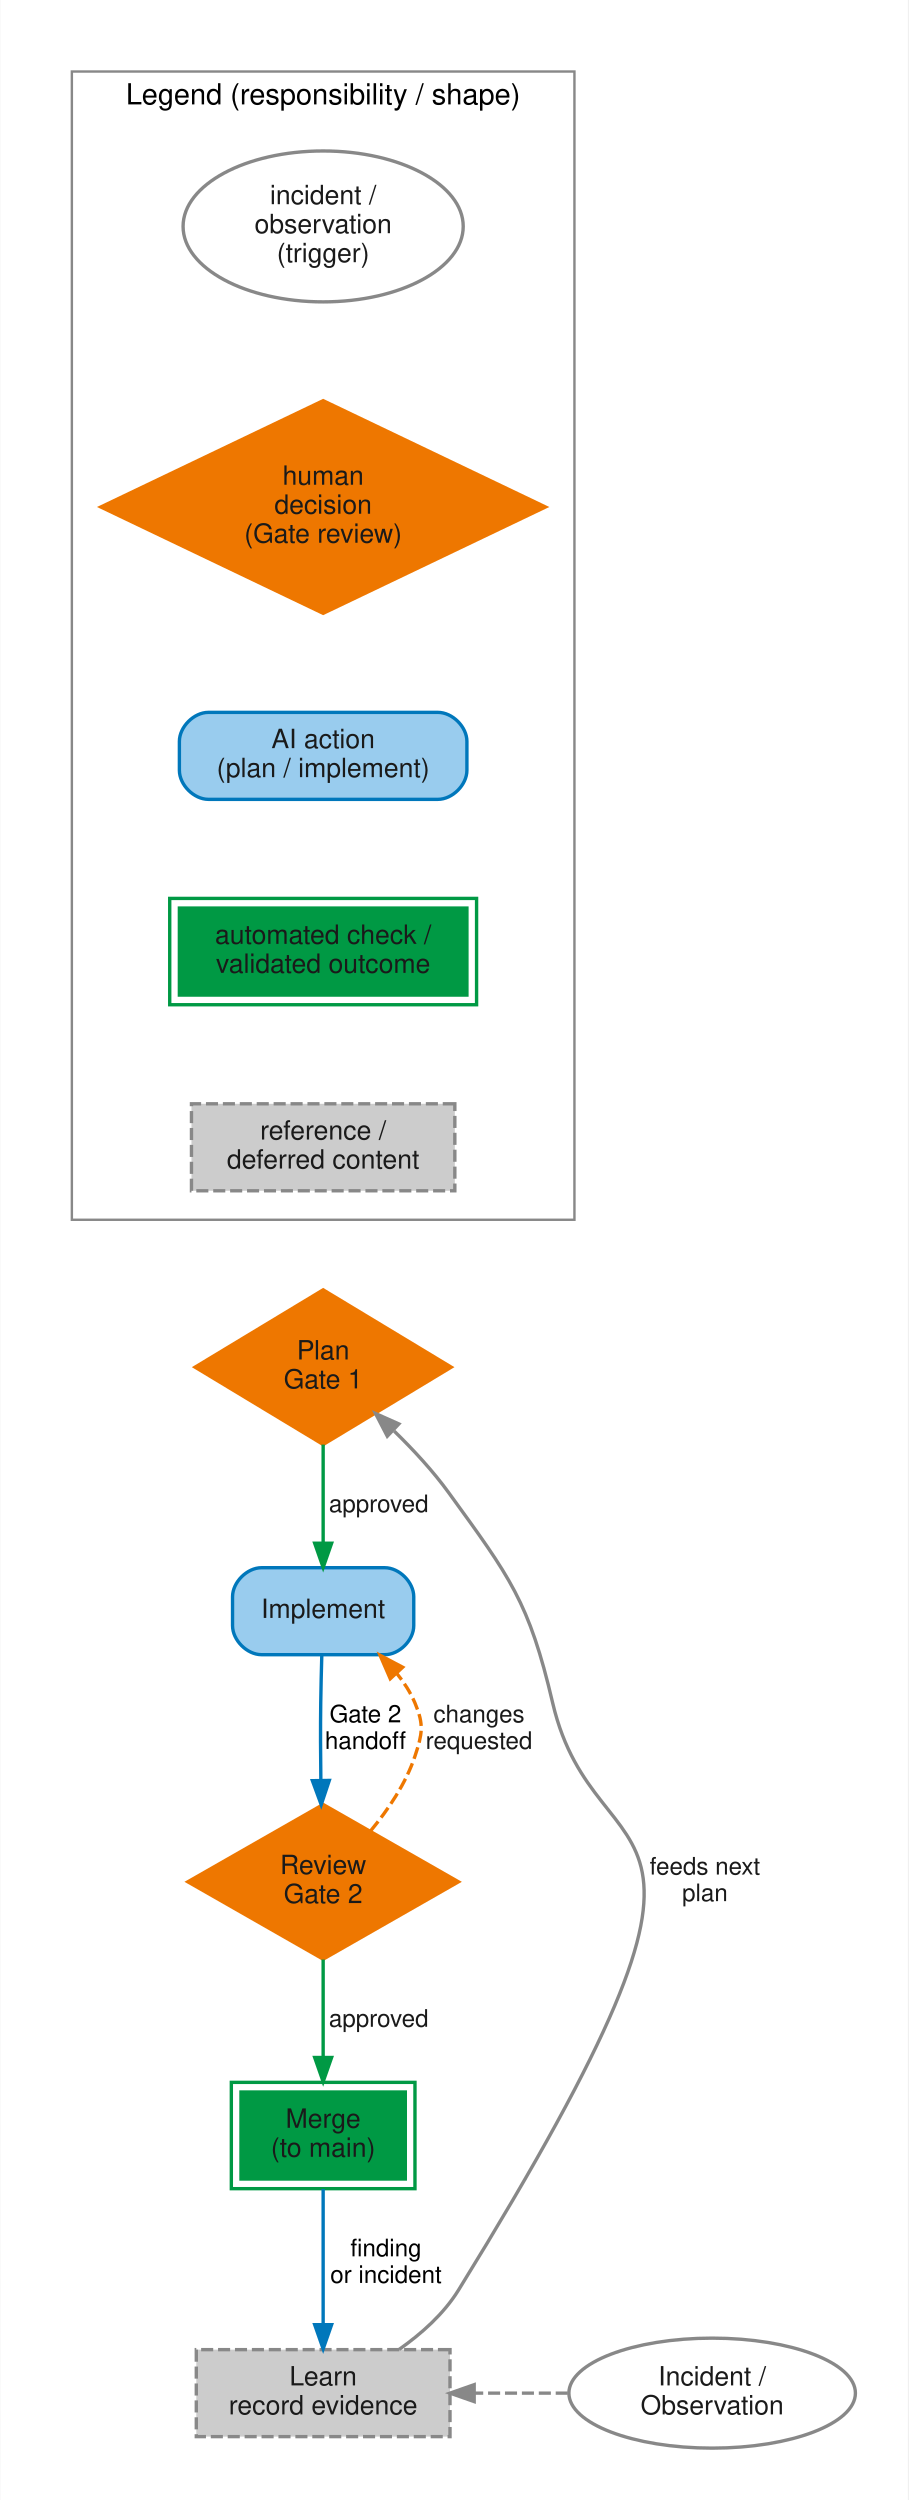
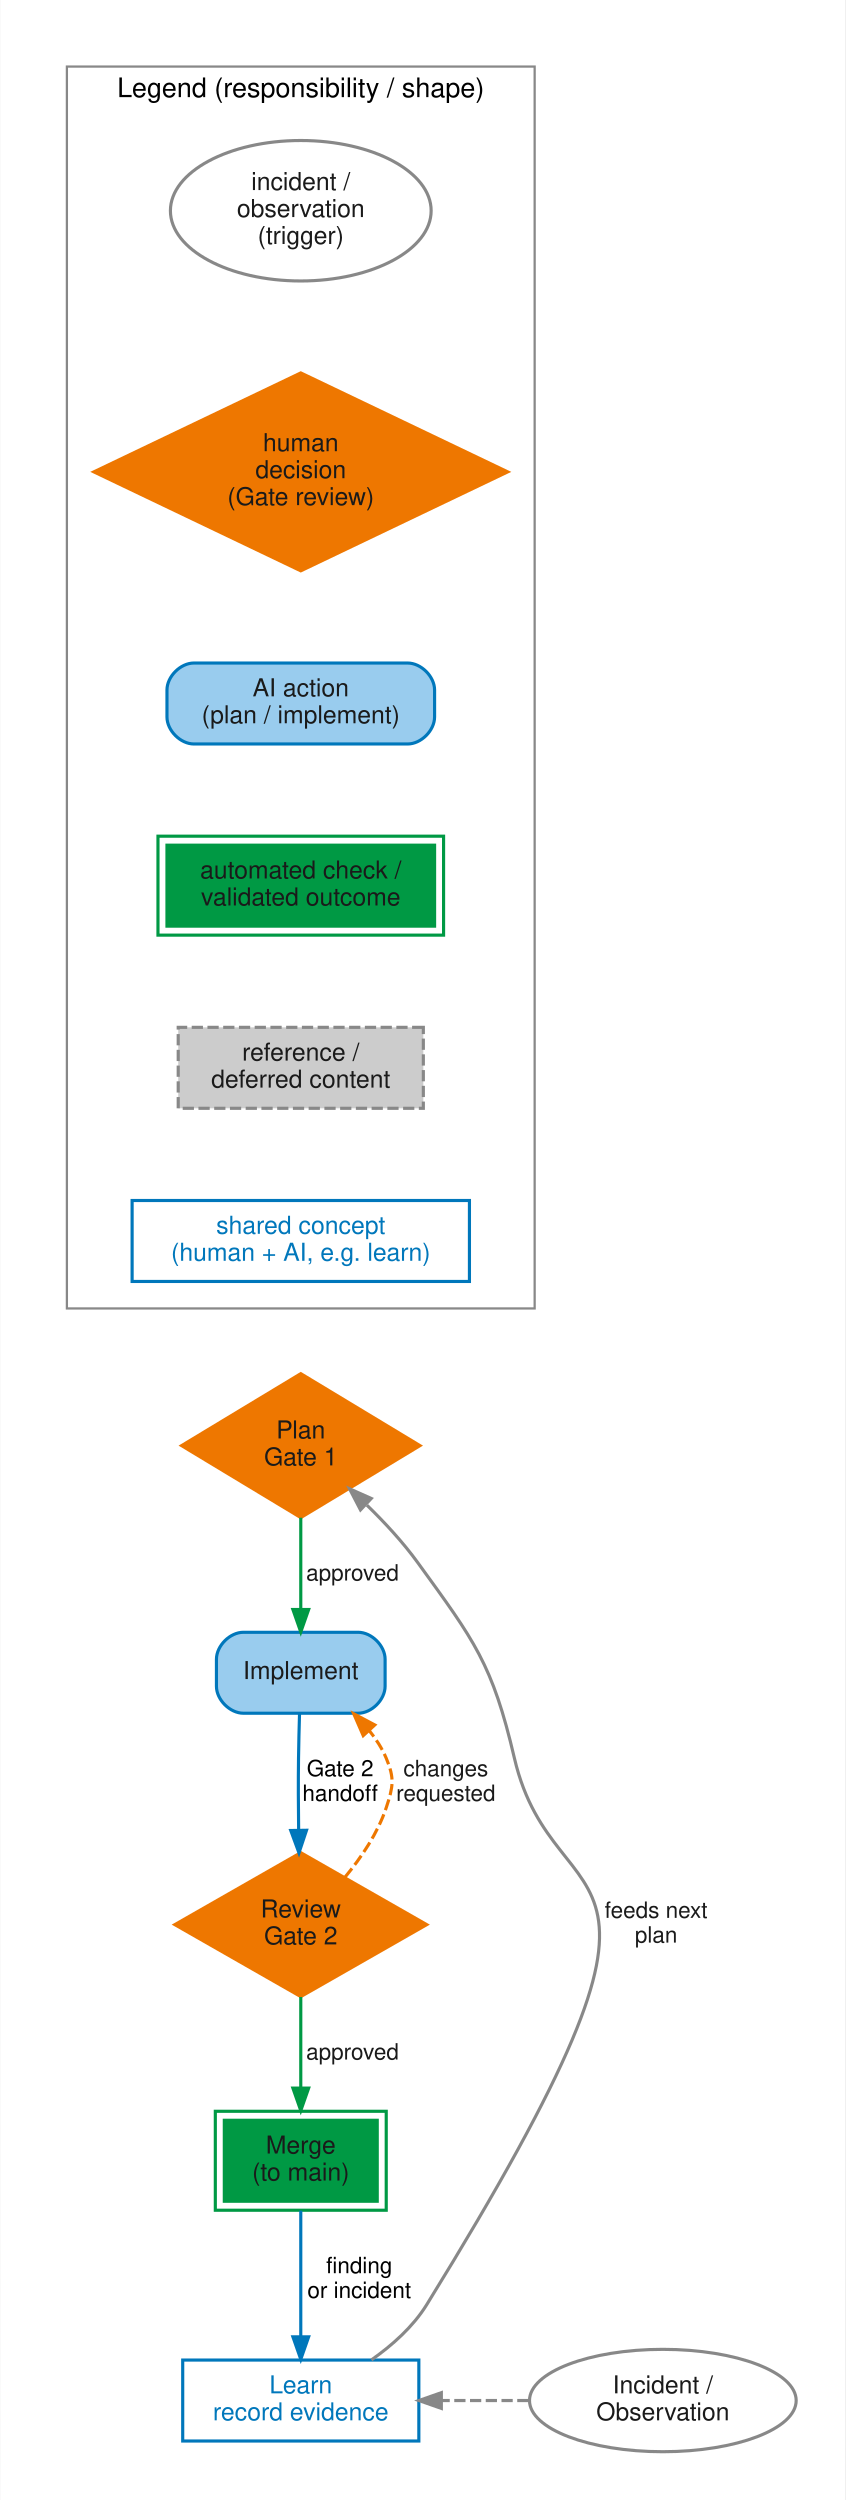
- <svg xmlns="http://www.w3.org/2000/svg" width="376pt" height="1035pt" viewBox="0.00 0.00 375.60 1034.68">
-   <g id="graph0" class="graph" transform="scale(1 1) rotate(0) translate(21.6 1013.08)">
-     <polygon fill="white" stroke="transparent" points="-21.6,21.6 -21.6,-1013.08 354,-1013.08 354,21.6 -21.6,21.6" />
+ <svg xmlns="http://www.w3.org/2000/svg" width="376pt" height="1112pt" viewBox="0.00 0.00 375.60 1111.68">
+   <g id="graph0" class="graph" transform="scale(1 1) rotate(0) translate(21.6 1090.08)">
+     <polygon fill="white" stroke="transparent" points="-21.6,21.6 -21.6,-1090.08 354,-1090.08 354,21.6 -21.6,21.6" />
    <g id="clust1" class="cluster">
-       <polygon fill="white" stroke="#888888" points="8,-508.25 8,-983.48 216,-983.48 216,-508.25 8,-508.25" />
-       <text text-anchor="middle" x="112" y="-969.88" font-family="Helvetica,sans-Serif" font-size="12.00">Legend (responsibility / shape)</text>
+       <polygon fill="white" stroke="#888888" points="8,-508.25 8,-1060.48 216,-1060.48 216,-508.25 8,-508.25" />
+       <text text-anchor="middle" x="112" y="-1046.88" font-family="Helvetica,sans-Serif" font-size="12.00">Legend (responsibility / shape)</text>
    </g>
    <g id="node1" class="node">
-       <ellipse fill="white" stroke="#888888" stroke-width="1.4" cx="112" cy="-919.37" rx="57.97" ry="31.23" />
-       <text text-anchor="middle" x="112" y="-928.57" font-family="Helvetica,sans-Serif" font-size="11.00" fill="#1a1a1a">incident /</text>
-       <text text-anchor="middle" x="112" y="-916.57" font-family="Helvetica,sans-Serif" font-size="11.00" fill="#1a1a1a">observation</text>
-       <text text-anchor="middle" x="112" y="-904.57" font-family="Helvetica,sans-Serif" font-size="11.00" fill="#1a1a1a">(trigger)</text>
+       <ellipse fill="white" stroke="#888888" stroke-width="1.4" cx="112" cy="-996.37" rx="57.97" ry="31.23" />
+       <text text-anchor="middle" x="112" y="-1005.57" font-family="Helvetica,sans-Serif" font-size="11.00" fill="#1a1a1a">incident /</text>
+       <text text-anchor="middle" x="112" y="-993.57" font-family="Helvetica,sans-Serif" font-size="11.00" fill="#1a1a1a">observation</text>
+       <text text-anchor="middle" x="112" y="-981.57" font-family="Helvetica,sans-Serif" font-size="11.00" fill="#1a1a1a">(trigger)</text>
    </g>
    <g id="node2" class="node">
-       <polygon fill="#ee7700" stroke="#ee7700" stroke-width="1.4" points="112,-847.25 20,-803.25 112,-759.25 204,-803.25 112,-847.25" />
-       <text text-anchor="middle" x="112" y="-812.45" font-family="Helvetica,sans-Serif" font-size="11.00" fill="#1a1a1a">human</text>
-       <text text-anchor="middle" x="112" y="-800.45" font-family="Helvetica,sans-Serif" font-size="11.00" fill="#1a1a1a">decision</text>
-       <text text-anchor="middle" x="112" y="-788.45" font-family="Helvetica,sans-Serif" font-size="11.00" fill="#1a1a1a">(Gate review)</text>
+       <polygon fill="#ee7700" stroke="#ee7700" stroke-width="1.4" points="112,-924.25 20,-880.25 112,-836.25 204,-880.25 112,-924.25" />
+       <text text-anchor="middle" x="112" y="-889.45" font-family="Helvetica,sans-Serif" font-size="11.00" fill="#1a1a1a">human</text>
+       <text text-anchor="middle" x="112" y="-877.45" font-family="Helvetica,sans-Serif" font-size="11.00" fill="#1a1a1a">decision</text>
+       <text text-anchor="middle" x="112" y="-865.45" font-family="Helvetica,sans-Serif" font-size="11.00" fill="#1a1a1a">(Gate review)</text>
    </g>
    <g id="node3" class="node">
-       <path fill="#99ccee" stroke="#0077bb" stroke-width="1.4" d="M159.5,-718.25C159.5,-718.25 64.5,-718.25 64.5,-718.25 58.5,-718.25 52.5,-712.25 52.5,-706.25 52.5,-706.25 52.5,-694.25 52.5,-694.25 52.5,-688.25 58.5,-682.25 64.5,-682.25 64.5,-682.25 159.5,-682.25 159.5,-682.25 165.5,-682.25 171.5,-688.25 171.5,-694.25 171.5,-694.25 171.5,-706.25 171.5,-706.25 171.5,-712.25 165.5,-718.25 159.5,-718.25" />
-       <text text-anchor="middle" x="112" y="-703.45" font-family="Helvetica,sans-Serif" font-size="11.00" fill="#1a1a1a">AI action</text>
-       <text text-anchor="middle" x="112" y="-691.45" font-family="Helvetica,sans-Serif" font-size="11.00" fill="#1a1a1a">(plan / implement)</text>
+       <path fill="#99ccee" stroke="#0077bb" stroke-width="1.4" d="M159.5,-795.25C159.5,-795.25 64.5,-795.25 64.5,-795.25 58.5,-795.25 52.5,-789.25 52.5,-783.25 52.5,-783.25 52.5,-771.25 52.5,-771.25 52.5,-765.25 58.5,-759.25 64.5,-759.25 64.5,-759.25 159.5,-759.25 159.5,-759.25 165.5,-759.25 171.5,-765.25 171.5,-771.25 171.5,-771.25 171.5,-783.25 171.5,-783.25 171.5,-789.25 165.5,-795.25 159.5,-795.25" />
+       <text text-anchor="middle" x="112" y="-780.45" font-family="Helvetica,sans-Serif" font-size="11.00" fill="#1a1a1a">AI action</text>
+       <text text-anchor="middle" x="112" y="-768.45" font-family="Helvetica,sans-Serif" font-size="11.00" fill="#1a1a1a">(plan / implement)</text>
    </g>
    <g id="node4" class="node">
-       <polygon fill="#009944" stroke="#009944" stroke-width="1.4" points="171.5,-637.25 52.5,-637.25 52.5,-601.25 171.5,-601.25 171.5,-637.25" />
-       <polygon fill="none" stroke="#009944" stroke-width="1.4" points="175.5,-641.25 48.5,-641.25 48.5,-597.25 175.5,-597.25 175.5,-641.25" />
-       <text text-anchor="middle" x="112" y="-622.45" font-family="Helvetica,sans-Serif" font-size="11.00" fill="#1a1a1a">automated check /</text>
-       <text text-anchor="middle" x="112" y="-610.45" font-family="Helvetica,sans-Serif" font-size="11.00" fill="#1a1a1a">validated outcome</text>
+       <polygon fill="#009944" stroke="#009944" stroke-width="1.4" points="171.5,-714.25 52.5,-714.25 52.5,-678.25 171.5,-678.25 171.5,-714.25" />
+       <polygon fill="none" stroke="#009944" stroke-width="1.4" points="175.5,-718.25 48.5,-718.25 48.5,-674.25 175.5,-674.25 175.5,-718.25" />
+       <text text-anchor="middle" x="112" y="-699.45" font-family="Helvetica,sans-Serif" font-size="11.00" fill="#1a1a1a">automated check /</text>
+       <text text-anchor="middle" x="112" y="-687.45" font-family="Helvetica,sans-Serif" font-size="11.00" fill="#1a1a1a">validated outcome</text>
    </g>
    <g id="node5" class="node">
-       <polygon fill="#cccccc" stroke="#888888" stroke-width="1.4" stroke-dasharray="5,2" points="166.5,-556.25 57.5,-556.25 57.5,-520.25 166.5,-520.25 166.5,-556.25" />
-       <text text-anchor="middle" x="112" y="-541.45" font-family="Helvetica,sans-Serif" font-size="11.00" fill="#1a1a1a">reference /</text>
-       <text text-anchor="middle" x="112" y="-529.45" font-family="Helvetica,sans-Serif" font-size="11.00" fill="#1a1a1a">deferred content</text>
+       <polygon fill="#cccccc" stroke="#888888" stroke-width="1.4" stroke-dasharray="5,2" points="166.5,-633.25 57.5,-633.25 57.5,-597.25 166.5,-597.25 166.5,-633.25" />
+       <text text-anchor="middle" x="112" y="-618.45" font-family="Helvetica,sans-Serif" font-size="11.00" fill="#1a1a1a">reference /</text>
+       <text text-anchor="middle" x="112" y="-606.45" font-family="Helvetica,sans-Serif" font-size="11.00" fill="#1a1a1a">deferred content</text>
    </g>
    <g id="node6" class="node">
+       <polygon fill="white" stroke="#0077bb" stroke-width="1.4" points="187,-556.25 37,-556.25 37,-520.25 187,-520.25 187,-556.25" />
+       <text text-anchor="middle" x="112" y="-541.45" font-family="Helvetica,sans-Serif" font-size="11.00" fill="#0077bb">shared concept</text>
+       <text text-anchor="middle" x="112" y="-529.45" font-family="Helvetica,sans-Serif" font-size="11.00" fill="#0077bb">(human + AI, e.g. learn)</text>
+     </g>
+     <g id="node7" class="node">
      <polygon fill="#ee7700" stroke="#ee7700" stroke-width="1.4" points="112,-479.25 59,-447.25 112,-415.25 165,-447.25 112,-479.25" />
      <text text-anchor="middle" x="112" y="-450.45" font-family="Helvetica,sans-Serif" font-size="11.00" fill="#1a1a1a">Plan</text>
      <text text-anchor="middle" x="112" y="-438.45" font-family="Helvetica,sans-Serif" font-size="11.00" fill="#1a1a1a">Gate 1</text>
    </g>
-     <g id="node7" class="node">
+     <g id="node8" class="node">
      <path fill="#99ccee" stroke="#0077bb" stroke-width="1.4" d="M137.5,-364.25C137.5,-364.25 86.5,-364.25 86.5,-364.25 80.5,-364.25 74.5,-358.25 74.5,-352.25 74.5,-352.25 74.5,-340.25 74.5,-340.25 74.5,-334.25 80.5,-328.25 86.5,-328.25 86.5,-328.25 137.5,-328.25 137.5,-328.25 143.5,-328.25 149.5,-334.25 149.5,-340.25 149.5,-340.25 149.5,-352.25 149.5,-352.25 149.5,-358.25 143.5,-364.25 137.5,-364.25" />
      <text text-anchor="middle" x="112" y="-343.45" font-family="Helvetica,sans-Serif" font-size="11.00" fill="#1a1a1a">Implement</text>
    </g>
-     <g id="edge6" class="edge">
+     <g id="edge7" class="edge">
      <path fill="none" stroke="#009944" stroke-width="1.4" d="M112,-415.2C112,-402.22 112,-387.26 112,-374.69" />
      <polygon fill="#009944" stroke="#009944" stroke-width="1.4" points="115.5,-374.37 112,-364.37 108.5,-374.37 115.5,-374.37" />
      <text text-anchor="middle" x="135" y="-387.25" font-family="Helvetica,sans-Serif" font-size="10.00" fill="#1a1a1a">approved</text>
    </g>
-     <g id="node8" class="node">
+     <g id="node9" class="node">
      <polygon fill="#ee7700" stroke="#ee7700" stroke-width="1.4" points="112,-266.25 56,-234.25 112,-202.25 168,-234.25 112,-266.25" />
      <text text-anchor="middle" x="112" y="-237.45" font-family="Helvetica,sans-Serif" font-size="11.00" fill="#1a1a1a">Review</text>
      <text text-anchor="middle" x="112" y="-225.45" font-family="Helvetica,sans-Serif" font-size="11.00" fill="#1a1a1a">Gate 2</text>
    </g>
-     <g id="edge7" class="edge">
+     <g id="edge8" class="edge">
      <path fill="none" stroke="#0077bb" stroke-width="1.4" d="M111.44,-327.94C111.26,-321.73 111.09,-314.68 111,-308.25 110.86,-297.89 110.91,-286.71 111.05,-276.28" />
      <polygon fill="#0077bb" stroke="#0077bb" stroke-width="1.4" points="114.55,-276.21 111.2,-266.16 107.55,-276.1 114.55,-276.21" />
      <text text-anchor="middle" x="129.5" y="-300.25" font-family="Helvetica,sans-Serif" font-size="10.00">Gate 2</text>
      <text text-anchor="middle" x="129.5" y="-289.25" font-family="Helvetica,sans-Serif" font-size="10.00">handoff</text>
    </g>
-     <g id="edge9" class="edge">
+     <g id="edge10" class="edge">
      <path fill="none" stroke="#ee7700" stroke-width="1.4" stroke-dasharray="5,2" d="M131.65,-255.33C138.9,-264.09 146.25,-274.94 150,-286.25 153.08,-295.54 153.8,-299.25 150,-308.25 148.13,-312.69 145.44,-316.85 142.34,-320.67" />
      <polygon fill="#ee7700" stroke="#ee7700" stroke-width="1.4" points="139.77,-318.3 135.55,-328.01 144.91,-323.05 139.77,-318.3" />
      <text text-anchor="middle" x="176.5" y="-300.25" font-family="Helvetica,sans-Serif" font-size="10.00" fill="#1a1a1a">changes</text>
      <text text-anchor="middle" x="176.5" y="-289.25" font-family="Helvetica,sans-Serif" font-size="10.00" fill="#1a1a1a">requested</text>
    </g>
-     <g id="node9" class="node">
+     <g id="node10" class="node">
      <polygon fill="#009944" stroke="#009944" stroke-width="1.4" points="146,-147.25 78,-147.25 78,-111.25 146,-111.25 146,-147.25" />
      <polygon fill="none" stroke="#009944" stroke-width="1.4" points="150,-151.25 74,-151.25 74,-107.25 150,-107.25 150,-151.25" />
      <text text-anchor="middle" x="112" y="-132.45" font-family="Helvetica,sans-Serif" font-size="11.00" fill="#1a1a1a">Merge</text>
      <text text-anchor="middle" x="112" y="-120.45" font-family="Helvetica,sans-Serif" font-size="11.00" fill="#1a1a1a">(to main)</text>
    </g>
-     <g id="edge8" class="edge">
+     <g id="edge9" class="edge">
      <path fill="none" stroke="#009944" stroke-width="1.4" d="M112,-202.07C112,-189.3 112,-174.55 112,-161.75" />
      <polygon fill="#009944" stroke="#009944" stroke-width="1.4" points="115.5,-161.55 112,-151.55 108.5,-161.55 115.5,-161.55" />
      <text text-anchor="middle" x="135" y="-174.25" font-family="Helvetica,sans-Serif" font-size="10.00" fill="#1a1a1a">approved</text>
    </g>
-     <g id="node10" class="node">
-       <polygon fill="#cccccc" stroke="#888888" stroke-width="1.4" stroke-dasharray="5,2" points="164.5,-40.63 59.5,-40.63 59.5,-4.63 164.5,-4.63 164.5,-40.63" />
-       <text text-anchor="middle" x="112" y="-25.83" font-family="Helvetica,sans-Serif" font-size="11.00" fill="#1a1a1a">Learn</text>
-       <text text-anchor="middle" x="112" y="-13.83" font-family="Helvetica,sans-Serif" font-size="11.00" fill="#1a1a1a">record evidence</text>
+     <g id="node11" class="node">
+       <polygon fill="white" stroke="#0077bb" stroke-width="1.4" points="164.5,-40.63 59.5,-40.63 59.5,-4.63 164.5,-4.63 164.5,-40.63" />
+       <text text-anchor="middle" x="112" y="-25.83" font-family="Helvetica,sans-Serif" font-size="11.00" fill="#0077bb">Learn</text>
+       <text text-anchor="middle" x="112" y="-13.83" font-family="Helvetica,sans-Serif" font-size="11.00" fill="#0077bb">record evidence</text>
    </g>
-     <g id="edge10" class="edge">
+     <g id="edge11" class="edge">
      <path fill="none" stroke="#0077bb" stroke-width="1.4" d="M112,-107.08C112,-90.96 112,-68.64 112,-51.14" />
      <polygon fill="#0077bb" stroke="#0077bb" stroke-width="1.4" points="115.5,-50.96 112,-40.96 108.5,-50.96 115.5,-50.96" />
      <text text-anchor="middle" x="138" y="-79.25" font-family="Helvetica,sans-Serif" font-size="10.00">finding</text>
      <text text-anchor="middle" x="138" y="-68.25" font-family="Helvetica,sans-Serif" font-size="10.00">or incident</text>
    </g>
-     <g id="edge12" class="edge">
+     <g id="edge13" class="edge">
      <path fill="none" stroke="#888888" stroke-width="1.4" d="M143.41,-40.69C152.68,-47.21 161.95,-55.46 168,-65.25 300.63,-280.07 225.27,-230.07 207,-308.25 197.19,-350.26 189.31,-360.33 164,-395.25 157.49,-404.24 149.33,-413.06 141.42,-420.77" />
      <polygon fill="#888888" stroke="#888888" stroke-width="1.4" points="138.55,-418.67 133.67,-428.07 143.34,-423.76 138.55,-418.67" />
      <text text-anchor="middle" x="270" y="-237.25" font-family="Helvetica,sans-Serif" font-size="10.00" fill="#1a1a1a">feeds next</text>
      <text text-anchor="middle" x="270" y="-226.25" font-family="Helvetica,sans-Serif" font-size="10.00" fill="#1a1a1a">plan</text>
    </g>
-     <g id="node11" class="node">
+     <g id="node12" class="node">
      <ellipse fill="white" stroke="#888888" stroke-width="1.4" cx="273" cy="-22.63" rx="59.29" ry="22.76" />
      <text text-anchor="middle" x="273" y="-25.83" font-family="Helvetica,sans-Serif" font-size="11.00" fill="#1a1a1a">Incident /</text>
      <text text-anchor="middle" x="273" y="-13.83" font-family="Helvetica,sans-Serif" font-size="11.00" fill="#1a1a1a">Observation</text>
    </g>
-     <g id="edge11" class="edge">
+     <g id="edge12" class="edge">
      <path fill="none" stroke="#888888" stroke-width="1.4" stroke-dasharray="5,2" d="M213.25,-22.63C200.43,-22.63 187.61,-22.63 174.79,-22.63" />
      <polygon fill="#888888" stroke="#888888" stroke-width="1.4" points="174.51,-19.13 164.51,-22.63 174.51,-26.13 174.51,-19.13" />
    </g>
  </g>
</svg>
